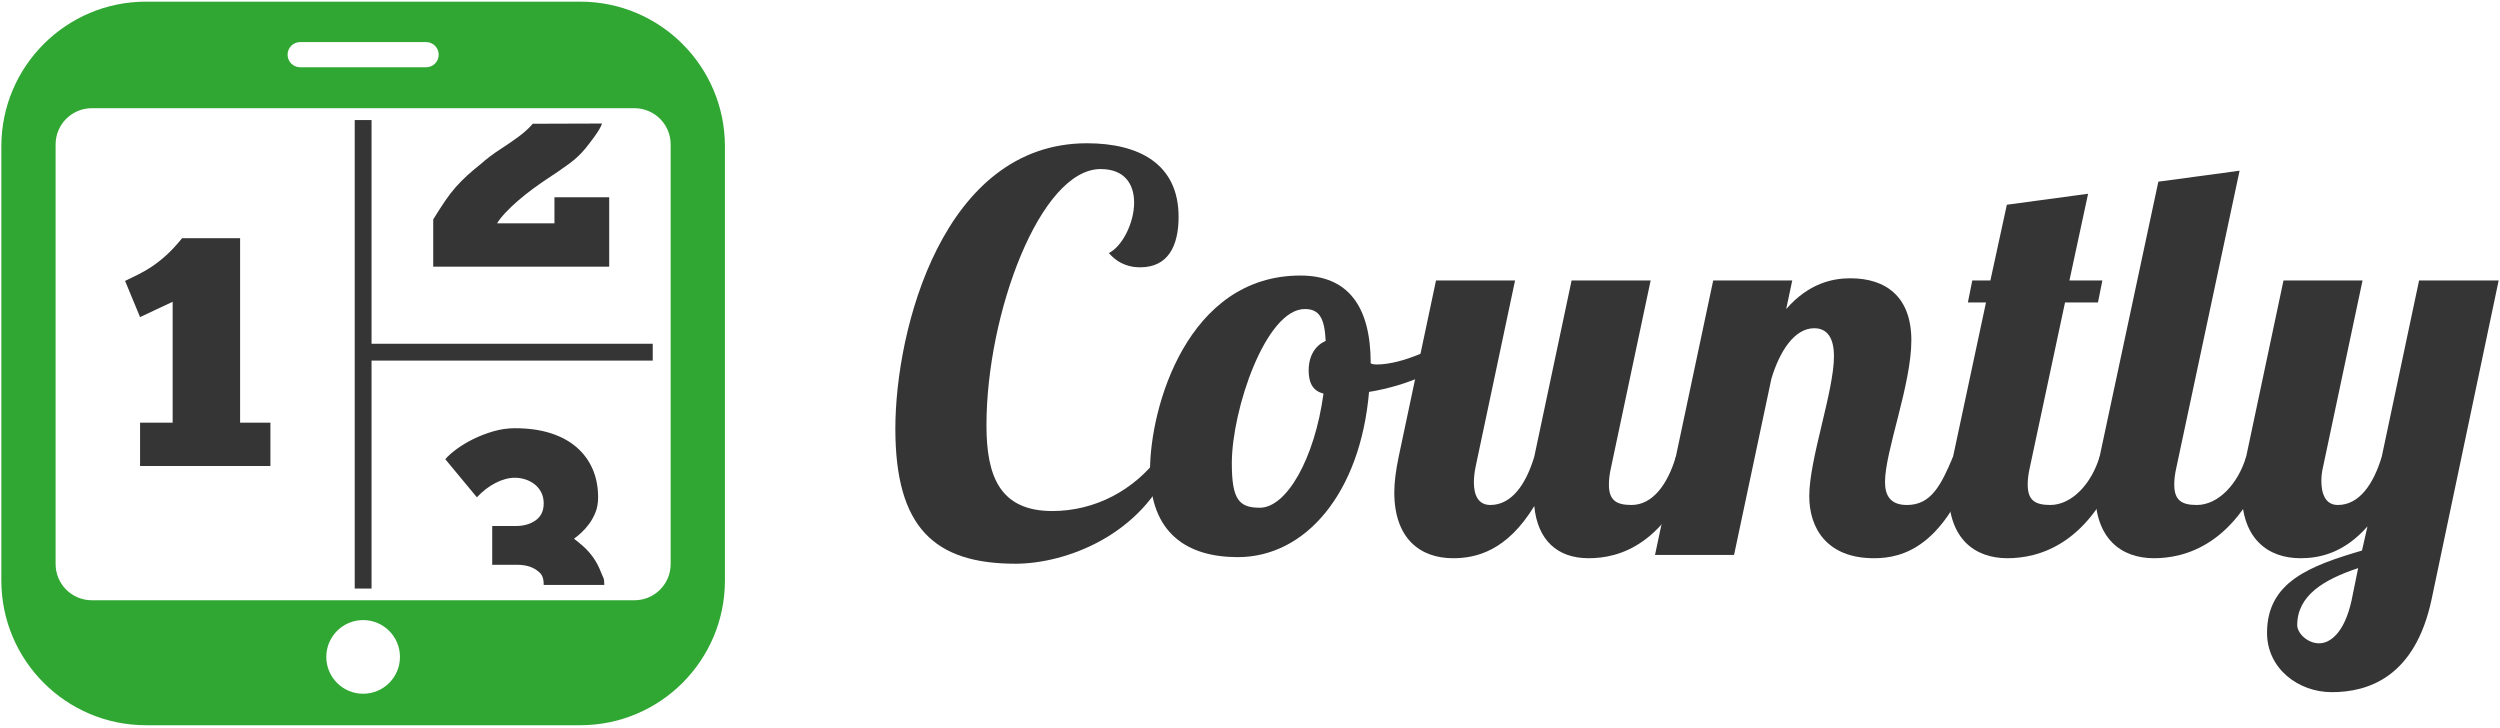
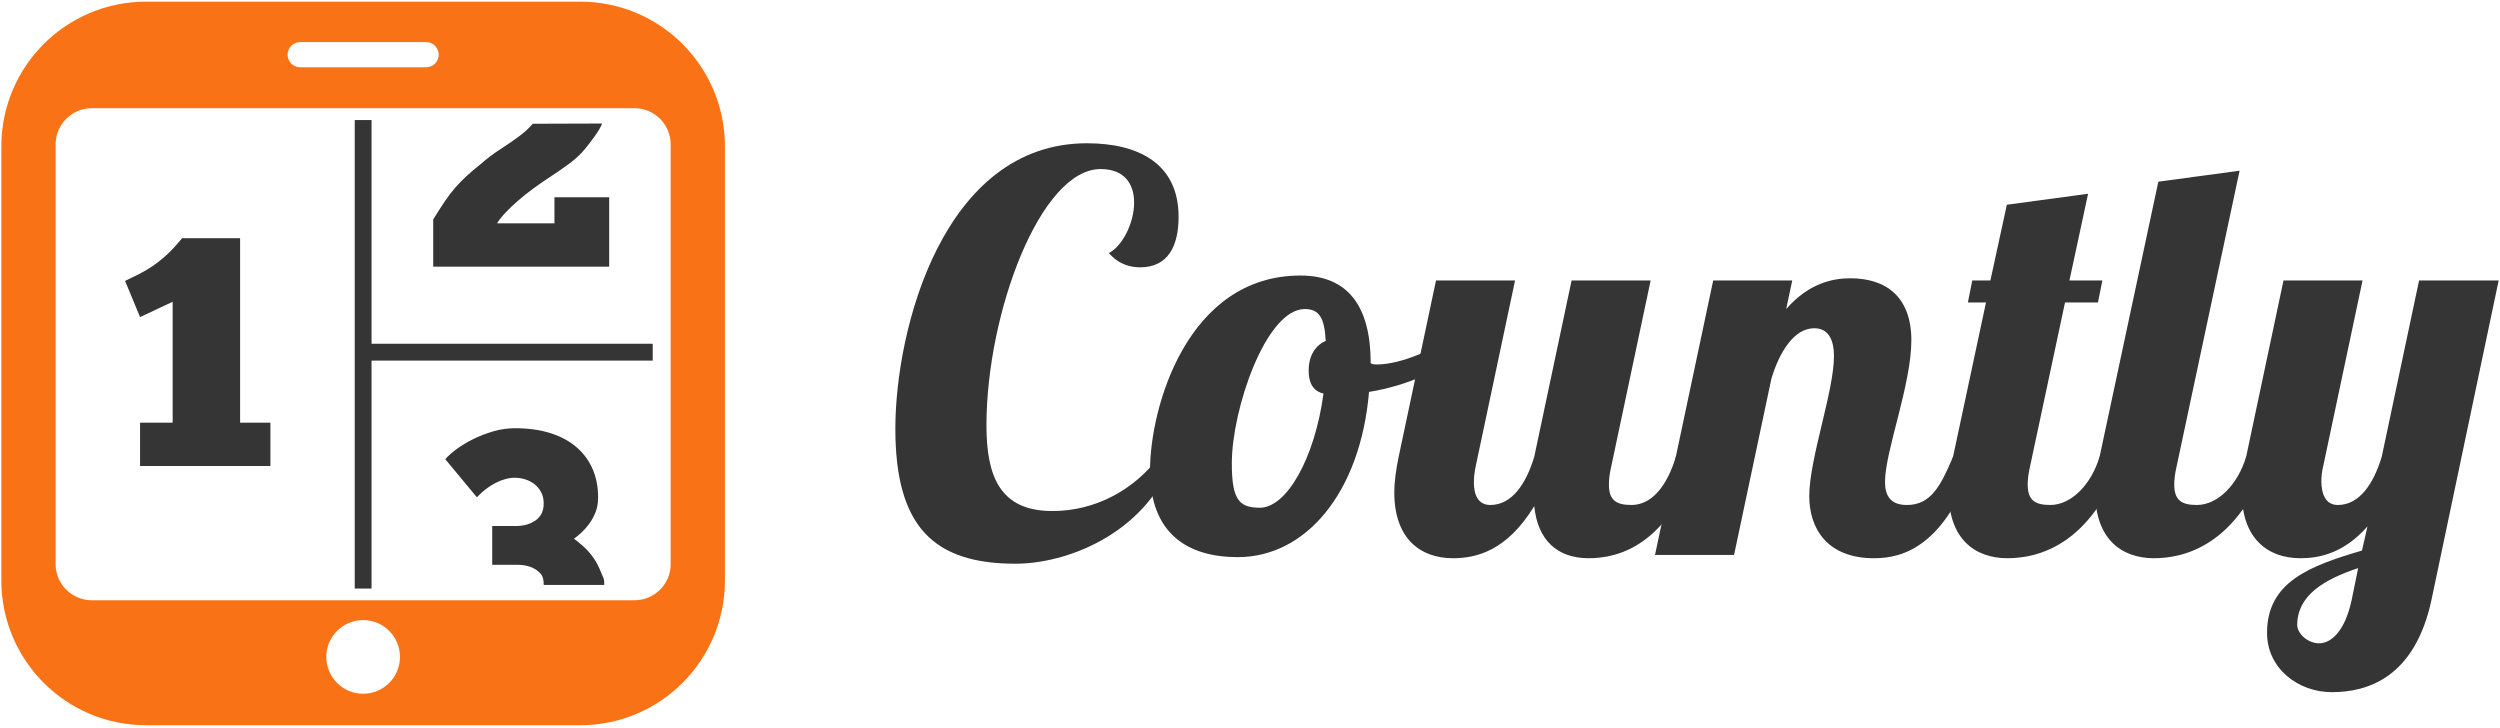
<svg xmlns="http://www.w3.org/2000/svg" width="691" height="201" viewBox="0 0 691 201">
  <g fill="none">
    <g fill="#353535" transform="translate(247 39)">
      <path d="M76.941,88.592 C68.9,108.922 47.507,116.813 33.701,116.813 C11.247,116.813 0.475,106.799 0.475,79.491 C0.475,52.03 13.674,0.597 53.424,0.597 C67.686,0.597 78.761,6.21 78.761,20.927 C78.761,28.968 75.878,34.885 68.14,34.885 C65.713,34.885 62.375,34.278 59.492,30.941 C63.133,29.12 66.471,22.748 66.471,16.983 C66.471,12.128 64.044,7.728 57.216,7.728 C40.527,7.728 25.659,47.629 25.659,78.579 C25.659,92.538 29.3,102.247 43.865,102.247 C55.699,102.247 66.471,96.483 73.45,87.077 L76.941,88.592 Z" />
      <path d="M131.861,61.435 C132.468,61.739 133.074,61.739 133.529,61.739 C140.509,61.739 150.371,57.187 156.894,52.635 L158.259,56.732 C152.493,62.952 142.482,67.503 131.405,69.325 C128.977,97.393 113.805,114.992 95.142,114.992 C81.034,114.992 70.869,108.316 70.869,91.019 C70.869,73.572 81.185,37.159 112.44,37.159 C125.488,37.16 131.861,45.504 131.861,61.435 Z M118.814,69.78 C115.626,69.021 114.716,66.442 114.716,63.407 C114.716,59.159 116.689,56.428 119.419,55.215 C119.116,48.843 117.599,46.415 113.653,46.415 C102.881,46.415 93.475,74.18 93.475,89.047 C93.475,99.061 95.447,101.336 101.212,101.336 C108.648,101.336 116.387,87.682 118.814,69.78 Z" />
      <path d="M209.236,38.526 L198.312,90.109 C197.857,92.082 197.705,93.599 197.705,94.964 C197.705,99.212 199.678,100.577 203.926,100.577 C209.842,100.577 213.94,94.811 216.215,87.225 L222.588,87.225 C213.94,111.955 200.285,115.293 192.092,115.293 C183.444,115.293 177.983,110.287 177.072,100.879 C169.486,113.32 160.99,115.293 154.617,115.293 C145.513,115.293 138.383,109.83 138.383,97.086 C138.383,94.203 138.838,90.867 139.598,87.225 L149.914,38.524 L171.762,38.524 L160.838,90.107 C160.535,91.625 160.383,92.99 160.383,94.355 C160.383,97.845 161.596,100.576 164.934,100.576 C170.852,100.576 174.795,94.81 177.073,87.224 L187.389,38.523 L209.236,38.523 L209.236,38.526 Z" />
      <path d="M254.445,51.725 C248.982,51.725 244.886,58.097 242.611,65.683 L232.293,114.385 L210.445,114.385 L226.527,38.526 L248.375,38.526 L246.707,46.415 C253.078,39.133 259.754,37.919 264.457,37.919 C274.168,37.919 281.299,42.926 281.299,55.064 C281.299,67.353 274.016,85.71 274.016,94.206 C274.016,97.999 275.534,100.579 280.084,100.579 C286.76,100.579 289.492,95.118 292.828,87.227 L299.201,87.227 C290.705,112.11 279.023,115.295 270.982,115.295 C257.781,115.295 253.078,106.799 253.078,98.15 C253.078,87.834 259.906,69.172 259.906,59.462 C259.906,54.456 258.086,51.725 254.445,51.725 Z" />
      <path d="M330.148,14.554 L324.99,38.526 L334.094,38.526 L332.879,44.594 L323.775,44.594 L314.066,90.109 C313.611,92.082 313.459,93.599 313.459,94.964 C313.459,99.212 315.432,100.577 319.68,100.577 C325.598,100.577 331.059,94.811 333.334,87.225 L339.707,87.225 C331.059,111.955 316.039,115.293 307.846,115.293 C298.742,115.293 291.612,109.83 291.612,97.086 C291.612,94.203 292.067,90.867 292.827,87.225 L301.931,44.593 L296.923,44.593 L298.138,38.525 L303.144,38.525 L307.695,17.587 L330.148,14.554 Z" />
      <path d="M372.021,8.182 L354.574,90.109 C354.119,92.082 353.967,93.599 353.967,94.964 C353.967,99.212 355.94,100.577 360.188,100.577 C366.106,100.577 371.567,94.811 373.842,87.225 L380.215,87.225 C371.567,111.955 356.547,115.293 348.354,115.293 C339.25,115.293 332.12,109.83 332.12,97.086 C332.12,94.203 332.575,90.867 333.335,87.225 L349.567,11.215 L372.021,8.182 Z" />
      <path d="M406.006,38.526 L395.082,90.109 C394.779,91.324 394.627,92.689 394.627,93.902 C394.627,97.392 395.689,100.578 399.178,100.578 C405.096,100.578 409.039,94.812 411.317,87.226 L421.633,38.525 L443.631,38.525 L425.121,126.521 C420.57,148.216 407.523,152.314 397.51,152.314 C388.254,152.314 379.608,145.791 379.608,135.927 C379.608,121.818 391.442,117.417 405.854,113.169 L407.372,106.495 C400.849,113.929 394.02,115.294 388.862,115.294 C379.758,115.294 372.628,109.831 372.628,97.087 C372.628,94.204 373.083,90.868 373.843,87.226 L384.159,38.525 L406.006,38.525 L406.006,38.526 Z M394.02,138.811 C397.055,138.811 400.999,135.928 402.971,126.977 L404.791,118.026 C395.234,121.212 387.951,125.612 387.951,133.805 C387.951,135.928 390.682,138.811 394.02,138.811 Z" />
    </g>
-     <path fill="#2FA732" d="M160.37,200.455 C182.462,200.455 200.37,182.547 200.37,160.455 L200.37,40.455 C200.37,18.363 182.462,0.455 160.37,0.455 L40.37,0.455 C18.279,0.455 0.37,18.363 0.37,40.455 L0.37,160.455 C0.37,182.547 18.279,200.455 40.37,200.455 L160.37,200.455 Z M82.966,11.632 L117.776,11.632 C119.699,11.632 121.257,13.191 121.257,15.113 C121.257,17.036 119.698,18.594 117.776,18.594 L82.966,18.594 C81.043,18.594 79.485,17.035 79.485,15.113 C79.484,13.19 81.043,11.632 82.966,11.632 Z M100.37,191.752 C94.748,191.752 90.19,187.193 90.19,181.572 C90.19,175.949 94.748,171.39 100.37,171.39 C105.993,171.39 110.551,175.949 110.551,181.572 C110.551,187.193 105.993,191.752 100.37,191.752 Z M175.37,29.91 C180.893,29.91 185.37,34.387 185.37,39.91 L185.37,155.91 C185.37,161.433 180.893,165.91 175.37,165.91 L25.37,165.91 C19.848,165.91 15.37,161.433 15.37,155.91 L15.37,39.91 C15.37,34.387 19.848,29.91 25.37,29.91 L175.37,29.91 Z" />
+     <path fill="#f97316" d="M160.37,200.455 C182.462,200.455 200.37,182.547 200.37,160.455 L200.37,40.455 C200.37,18.363 182.462,0.455 160.37,0.455 L40.37,0.455 C18.279,0.455 0.37,18.363 0.37,40.455 L0.37,160.455 C0.37,182.547 18.279,200.455 40.37,200.455 L160.37,200.455 Z M82.966,11.632 L117.776,11.632 C119.699,11.632 121.257,13.191 121.257,15.113 C121.257,17.036 119.698,18.594 117.776,18.594 L82.966,18.594 C81.043,18.594 79.485,17.035 79.485,15.113 C79.484,13.19 81.043,11.632 82.966,11.632 Z M100.37,191.752 C94.748,191.752 90.19,187.193 90.19,181.572 C90.19,175.949 94.748,171.39 100.37,171.39 C105.993,171.39 110.551,175.949 110.551,181.572 C110.551,187.193 105.993,191.752 100.37,191.752 Z M175.37,29.91 C180.893,29.91 185.37,34.387 185.37,39.91 L185.37,155.91 C185.37,161.433 180.893,165.91 175.37,165.91 L25.37,165.91 C19.848,165.91 15.37,161.433 15.37,155.91 L15.37,39.91 C15.37,34.387 19.848,29.91 25.37,29.91 L175.37,29.91 Z" />
    <g fill="#353535" transform="translate(34 33)">
      <path d="M32.366,32.844 L16.333,32.844 C14.711,34.825 13.21,36.433 11.829,37.663 C10.447,38.894 9.141,39.914 7.911,40.725 C6.68,41.536 5.464,42.242 4.263,42.842 C3.061,43.443 1.831,44.044 0.57,44.643 L4.713,54.641 L13.72,50.408 L13.72,83.826 L4.713,83.826 L4.713,95.805 L40.742,95.805 L40.742,83.826 L32.365,83.826 L32.365,32.844 L32.366,32.844 Z" />
      <polygon points="68.696 62.015 68.696 .182 64.045 .182 64.045 129.678 68.696 129.678 68.696 66.667 146.415 66.667 146.415 62.015" />
      <path d="M134.381 21.518L119.249 21.518 119.249 28.724 103.396 28.724C103.936 27.823 104.731 26.818 105.783 25.706 106.833 24.596 108.004 23.485 109.296 22.373 110.587 21.263 111.908 20.211 113.259 19.22 114.61 18.229 115.826 17.374 116.907 16.653 119.308 15.092 121.41 13.651 123.212 12.329 125.013 11.009 126.513 9.613 127.715 8.141 128.916 6.67 131.816 3.004 132.417 1.142L113.258 1.205C112.207 2.436 110.885 3.637 109.295 4.808 107.703 5.979 105.977 7.165 104.116 8.366 102.254 9.568 100.513 10.888 98.892 12.329 97.451 13.471 96.19 14.536 95.109 15.527 94.028 16.518 92.992 17.569 92.002 18.679 91.011 19.791 90.035 21.052 89.075 22.462 88.114 23.874 87.003 25.601 85.742 27.641L85.742 40.702 134.381 40.702 134.381 21.518 134.381 21.518zM129.922 121.031C129.051 119.83 128.134 118.81 127.174 117.969 126.213 117.129 125.373 116.438 124.652 115.897 125.252 115.477 125.927 114.922 126.679 114.231 127.429 113.542 128.15 112.731 128.841 111.799 129.53 110.869 130.116 109.803 130.597 108.602 131.077 107.401 131.318 106.02 131.318 104.457 131.318 101.576 130.807 98.963 129.787 96.621 128.765 94.279 127.279 92.267 125.329 90.586 123.377 88.906 120.975 87.613 118.123 86.713 115.27 85.813 112.012 85.361 108.351 85.361 106.309 85.361 104.311 85.648 102.361 86.218 100.409 86.788 98.578 87.493 96.867 88.333 95.156 89.175 93.624 90.091 92.273 91.081 90.922 92.071 89.855 93.017 89.075 93.919L97.812 104.456C99.373 102.776 101.084 101.454 102.946 100.493 104.807 99.534 106.608 99.052 108.351 99.052 109.31 99.052 110.256 99.202 111.188 99.503 112.119 99.804 112.959 100.239 113.71 100.81 114.46 101.38 115.075 102.115 115.557 103.015 116.037 103.917 116.278 104.968 116.278 106.169 116.278 108.21 115.542 109.757 114.071 110.808 112.599 111.859 110.783 112.384 108.622 112.384L102.047 112.384 102.047 123.103 108.802 123.103C111.083 123.103 112.9 123.583 114.251 124.542 115.602 125.505 116.278 126.216 116.278 128.677L133.031 128.667C133.031 126.628 132.73 126.81 132.13 125.218 131.528 123.629 130.792 122.232 129.922 121.031z" />
    </g>
  </g>
</svg>
